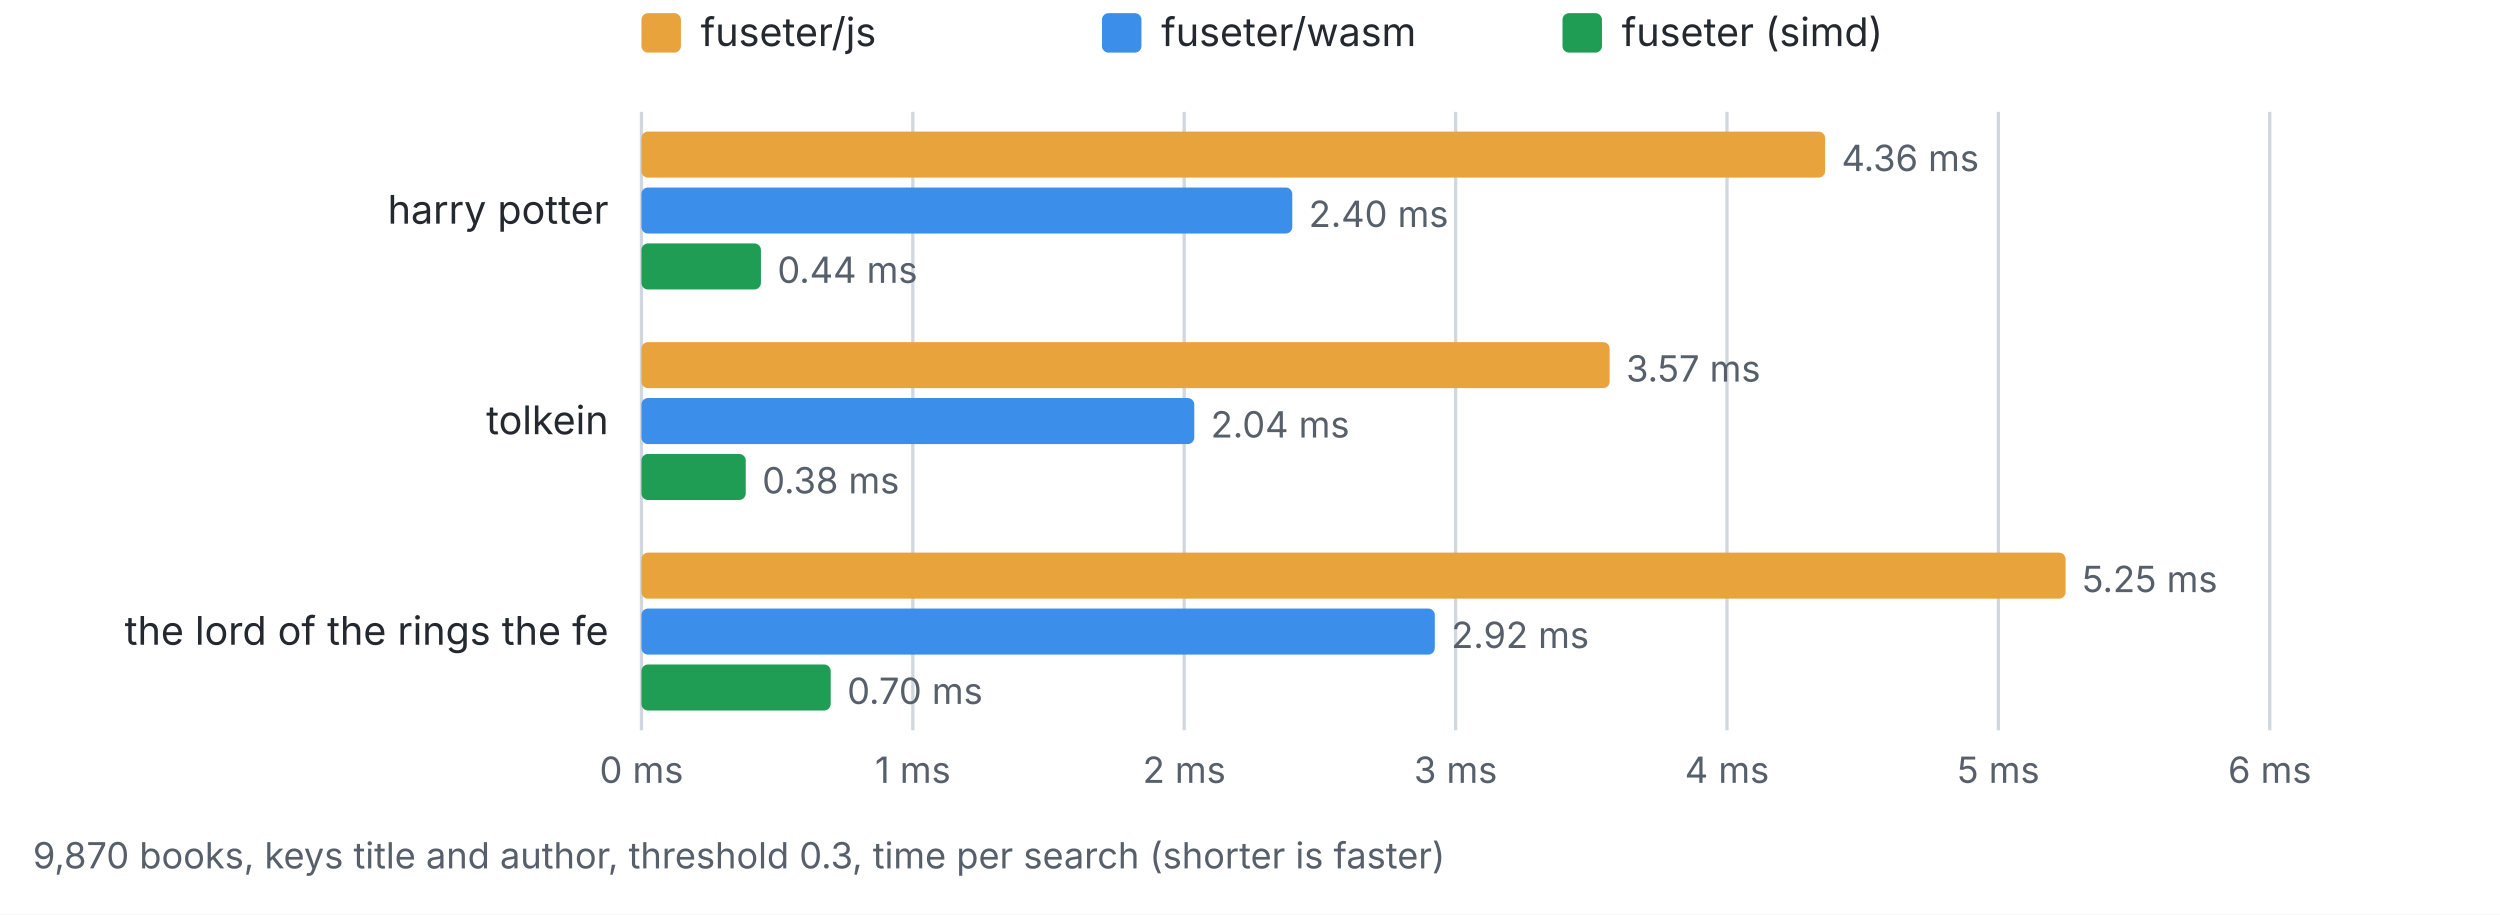
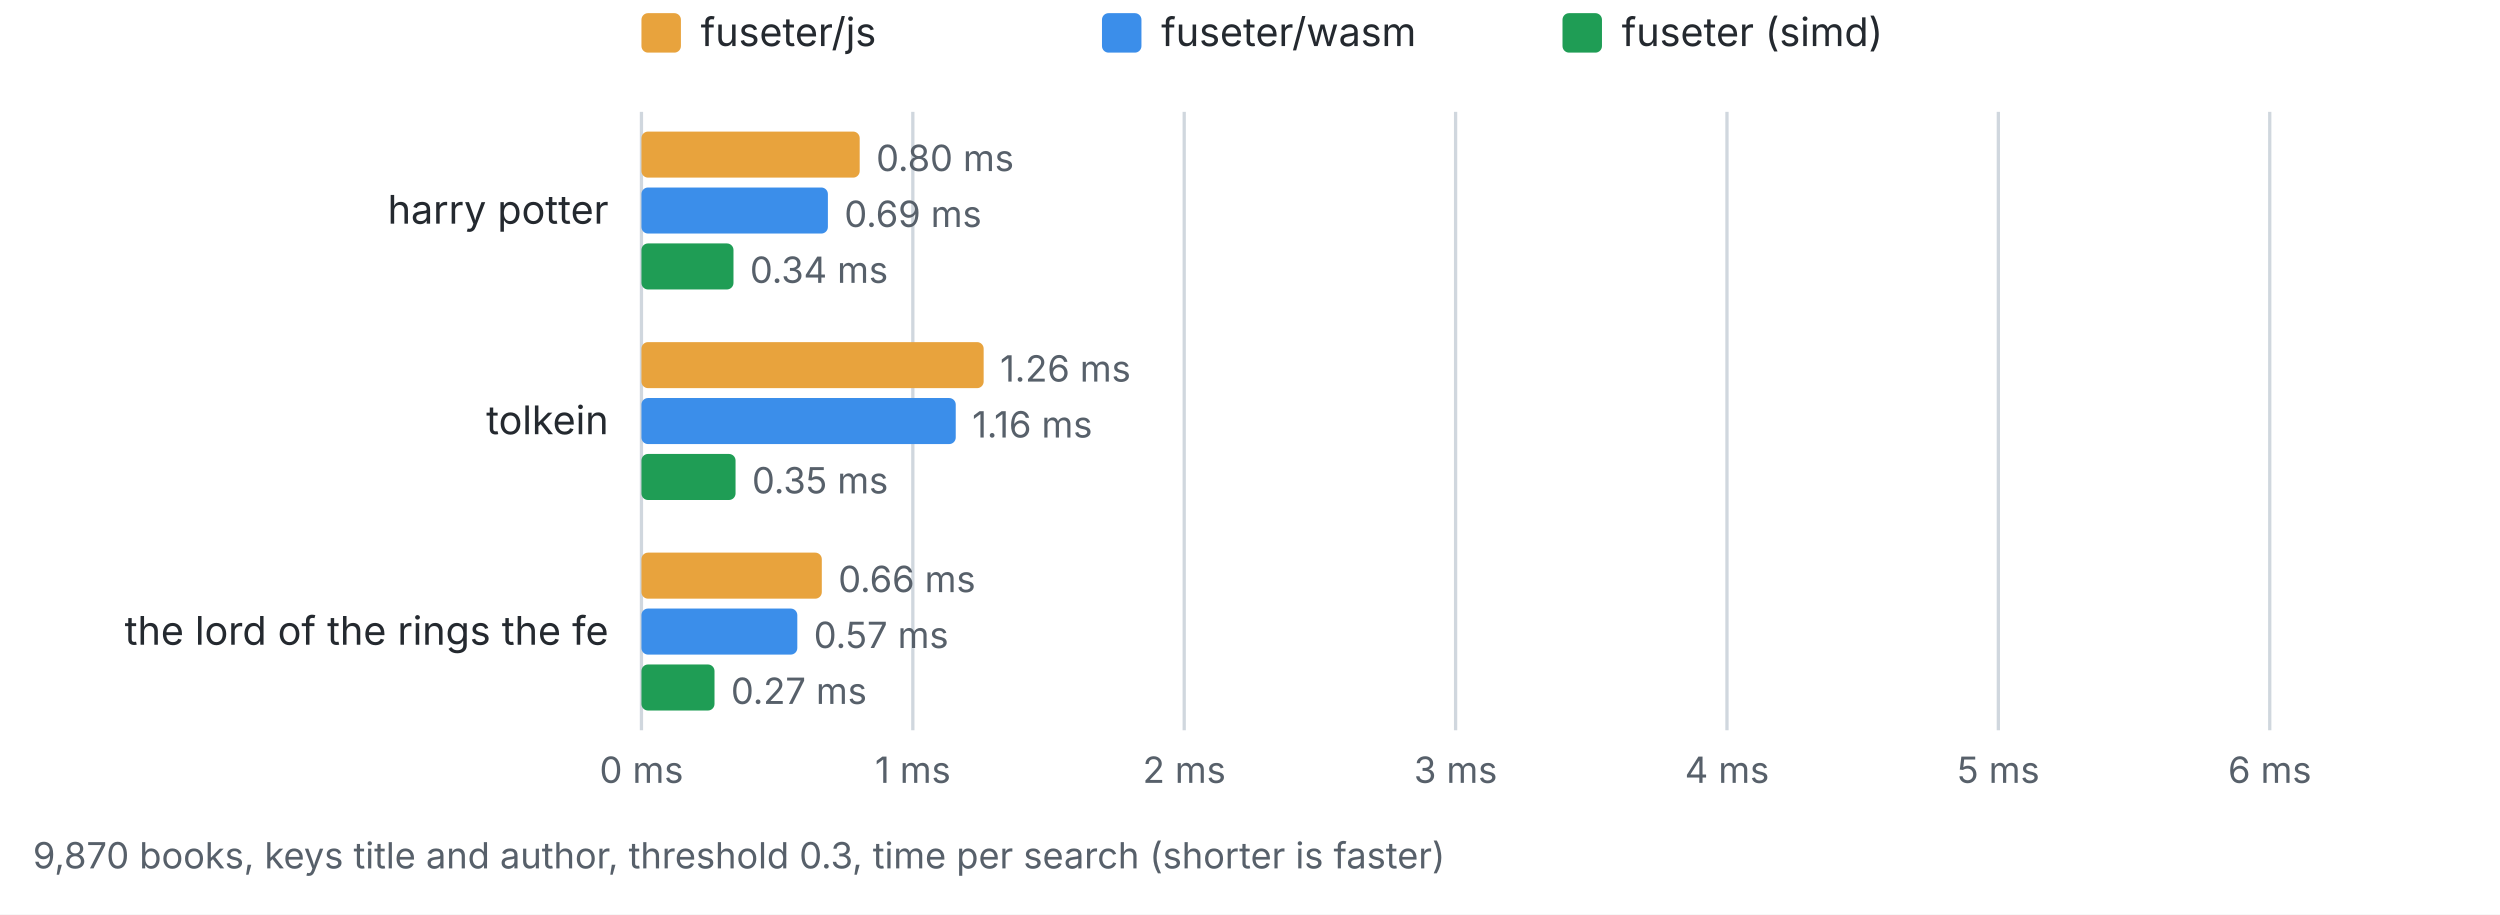
<svg xmlns="http://www.w3.org/2000/svg" width="760" height="278" viewBox="0 0 760 278" font-family="system-ui, -apple-system, Segoe UI, sans-serif" font-size="12">
  <style>text{fill:#24292f}.tick,.value,.sub{fill:#57606a;font-size:11px}.grid{stroke:#d0d7de;stroke-width:1}</style>
  <rect width="100%" height="100%" fill="#fff" />
  <rect x="195" y="4" width="12" height="12" rx="2" fill="#e8a33d" />
  <text x="213" y="14">fuseter/js</text>
  <rect x="335" y="4" width="12" height="12" rx="2" fill="#3b8eea" />
  <text x="353" y="14">fuseter/wasm</text>
  <rect x="475" y="4" width="12" height="12" rx="2" fill="#1f9d55" />
  <text x="493" y="14">fuseter (simd)</text>
  <line x1="195" x2="195" y1="34" y2="222" class="grid" />
  <text x="195" y="238" text-anchor="middle" class="tick">0 ms</text>
  <line x1="277.5" x2="277.5" y1="34" y2="222" class="grid" />
  <text x="277.5" y="238" text-anchor="middle" class="tick">1 ms</text>
  <line x1="360" x2="360" y1="34" y2="222" class="grid" />
  <text x="360" y="238" text-anchor="middle" class="tick">2 ms</text>
  <line x1="442.5" x2="442.5" y1="34" y2="222" class="grid" />
  <text x="442.5" y="238" text-anchor="middle" class="tick">3 ms</text>
  <line x1="525" x2="525" y1="34" y2="222" class="grid" />
  <text x="525" y="238" text-anchor="middle" class="tick">4 ms</text>
  <line x1="607.5" x2="607.5" y1="34" y2="222" class="grid" />
  <text x="607.5" y="238" text-anchor="middle" class="tick">5 ms</text>
  <line x1="690" x2="690" y1="34" y2="222" class="grid" />
  <text x="690" y="238" text-anchor="middle" class="tick">6 ms</text>
  <text x="185" y="68" text-anchor="end">harry potter</text>
-   <rect x="195" y="40" width="359.837" height="14" rx="2" fill="#e8a33d" />
-   <text x="559.837" y="52" class="value">4.36 ms</text>
-   <rect x="195" y="57" width="197.857" height="14" rx="2" fill="#3b8eea" />
-   <text x="397.857" y="69" class="value">2.40 ms</text>
-   <rect x="195" y="74" width="36.33" height="14" rx="2" fill="#1f9d55" />
-   <text x="236.33" y="86" class="value">0.44 ms</text>
+   <rect x="195" y="40" width="66.346" height="14" rx="2" fill="#e8a33d" />
+   <text x="266.346" y="52" class="value">0.80 ms</text>
+   <rect x="195" y="57" width="56.679" height="14" rx="2" fill="#3b8eea" />
+   <text x="256.679" y="69" class="value">0.69 ms</text>
+   <rect x="195" y="74" width="27.979" height="14" rx="2" fill="#1f9d55" />
+   <text x="227.979" y="86" class="value">0.34 ms</text>
  <text x="185" y="132" text-anchor="end">tolkein</text>
-   <rect x="195" y="104" width="294.333" height="14" rx="2" fill="#e8a33d" />
-   <text x="494.333" y="116" class="value">3.57 ms</text>
-   <rect x="195" y="121" width="168.061" height="14" rx="2" fill="#3b8eea" />
-   <text x="368.061" y="133" class="value">2.04 ms</text>
-   <rect x="195" y="138" width="31.708" height="14" rx="2" fill="#1f9d55" />
-   <text x="231.708" y="150" class="value">0.38 ms</text>
+   <rect x="195" y="104" width="104.032" height="14" rx="2" fill="#e8a33d" />
+   <text x="304.032" y="116" class="value">1.26 ms</text>
+   <rect x="195" y="121" width="95.546" height="14" rx="2" fill="#3b8eea" />
+   <text x="295.546" y="133" class="value">1.16 ms</text>
+   <rect x="195" y="138" width="28.607" height="14" rx="2" fill="#1f9d55" />
+   <text x="228.607" y="150" class="value">0.35 ms</text>
  <text x="185" y="196" text-anchor="end">the lord of the rings the fe</text>
-   <rect x="195" y="168" width="432.942" height="14" rx="2" fill="#e8a33d" />
-   <text x="632.942" y="180" class="value">5.25 ms</text>
-   <rect x="195" y="185" width="241.184" height="14" rx="2" fill="#3b8eea" />
-   <text x="441.184" y="197" class="value">2.92 ms</text>
-   <rect x="195" y="202" width="57.539" height="14" rx="2" fill="#1f9d55" />
-   <text x="257.539" y="214" class="value">0.70 ms</text>
+   <rect x="195" y="168" width="54.83" height="14" rx="2" fill="#e8a33d" />
+   <text x="254.83" y="180" class="value">0.66 ms</text>
+   <rect x="195" y="185" width="47.383" height="14" rx="2" fill="#3b8eea" />
+   <text x="247.383" y="197" class="value">0.57 ms</text>
+   <rect x="195" y="202" width="22.212" height="14" rx="2" fill="#1f9d55" />
+   <text x="222.212" y="214" class="value">0.27 ms</text>
  <text x="10" y="264" class="sub">9,870 books, keys title and author, threshold 0.3, time per search (shorter is faster)</text>
</svg>
